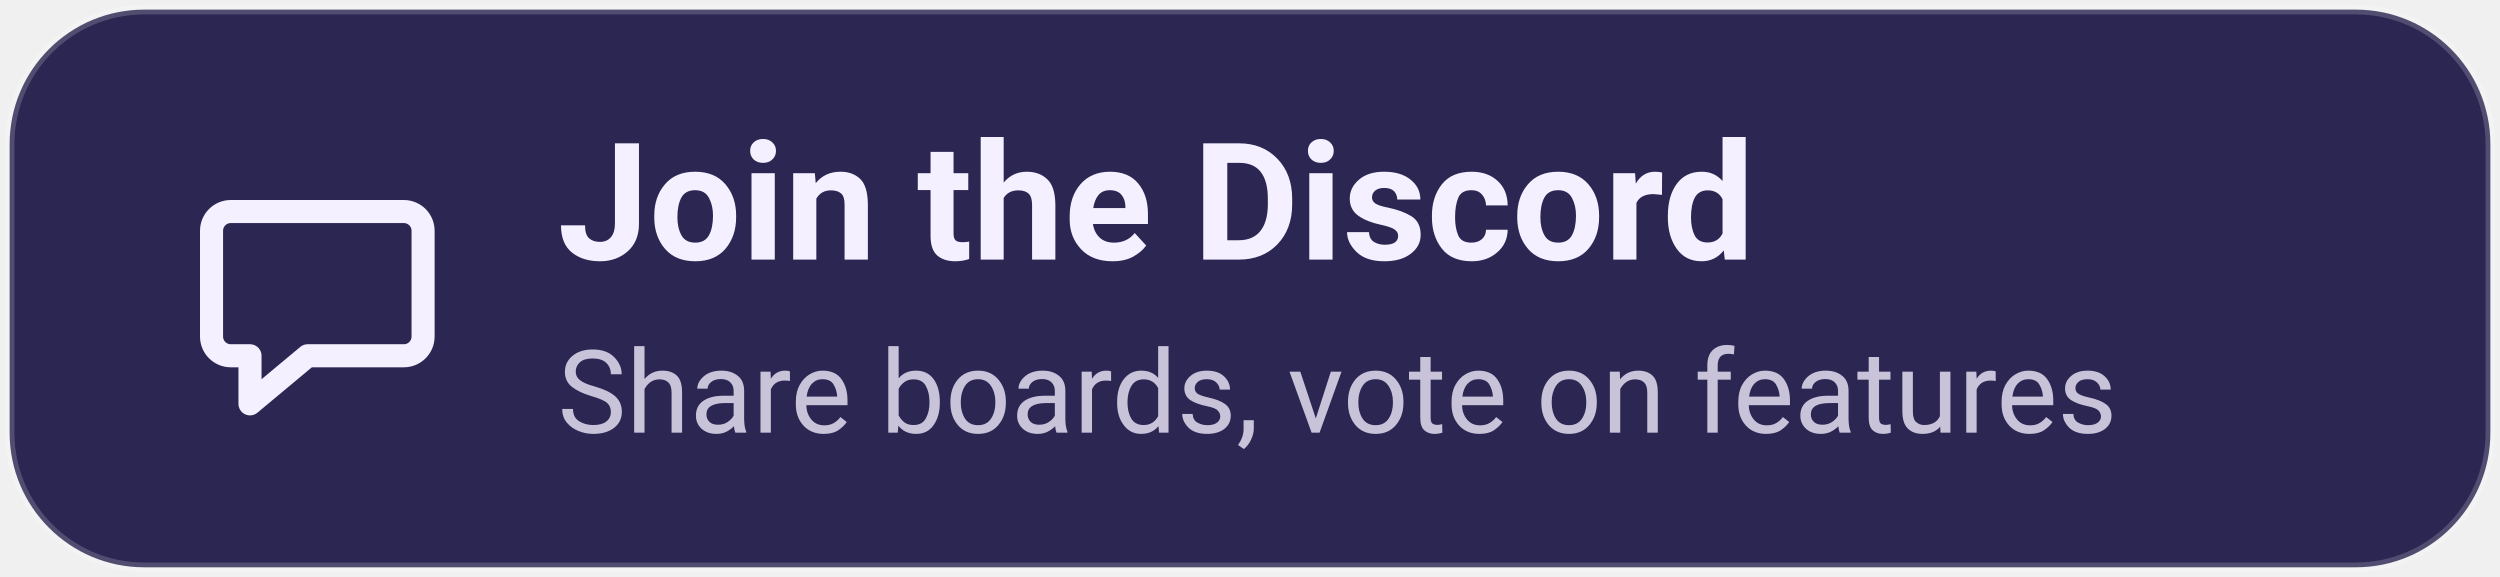
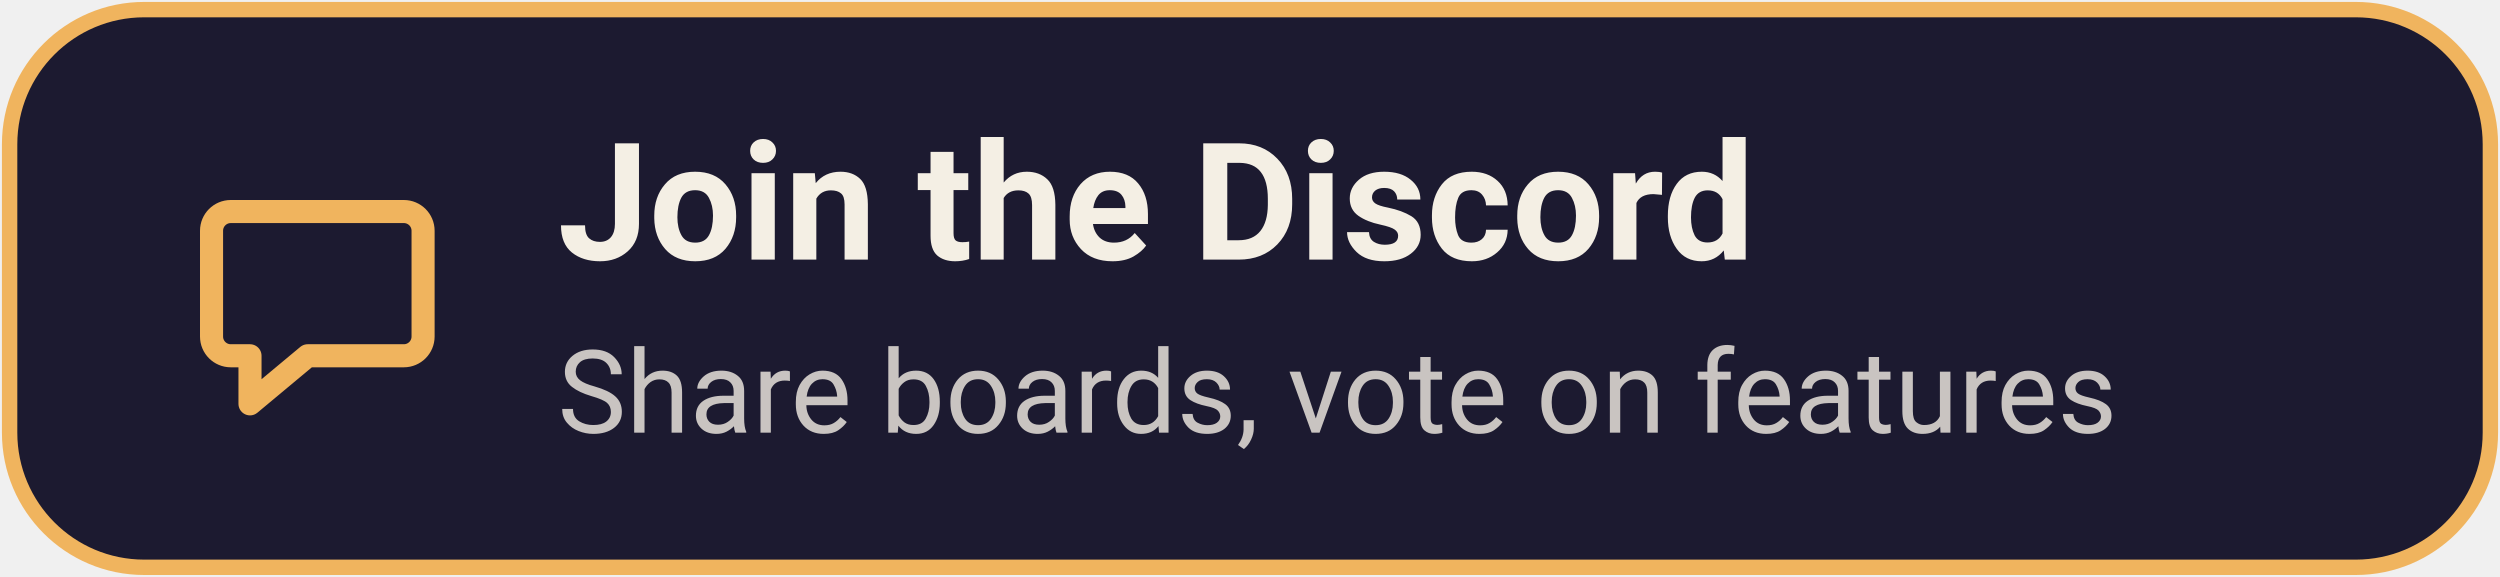
<svg xmlns="http://www.w3.org/2000/svg" viewBox="0 0 260 60" width="260" height="60" role="img" aria-label="Join the Discord">
-   <rect x="1" y="1" width="258" height="58" rx="14" fill="#2b2652" />
-   <rect x="1" y="1" width="258" height="58" rx="14" fill="none" stroke="#ffffff" stroke-opacity="0.18" />
-   <g transform="translate(20,17)" fill="none" stroke="#f4f0ff" stroke-width="2.4" stroke-linecap="round" stroke-linejoin="round">
+   <rect x="1" y="1" width="258" height="58" rx="14" fill="#1c1a30" stroke="#f0b45e" stroke-width="1.6" />
+   <g transform="translate(20,17)" fill="none" stroke="#f0b45e" stroke-width="2.4" stroke-linecap="round" stroke-linejoin="round">
    <path d="M4 5h18a2 2 0 0 1 2 2v11a2 2 0 0 1-2 2H12l-6 5v-5H4a2 2 0 0 1-2-2V7a2 2 0 0 1 2-2z" />
  </g>
-   <text x="58" y="27" font-family="-apple-system,'Segoe UI',Roboto,Helvetica,Arial,sans-serif" font-size="17" font-weight="700" fill="#f4f0ff">Join the Discord</text>
-   <text x="58" y="45" font-family="-apple-system,'Segoe UI',Roboto,Helvetica,Arial,sans-serif" font-size="12" fill="#f4f0ff" fill-opacity="0.78">Share boards, vote on features</text>
+   <text x="58" y="27" font-family="-apple-system,'Segoe UI',Roboto,Helvetica,Arial,sans-serif" font-size="17" font-weight="700" fill="#f4efe4">Join the Discord</text>
+   <text x="58" y="45" font-family="-apple-system,'Segoe UI',Roboto,Helvetica,Arial,sans-serif" font-size="12" fill="#f4efe4" fill-opacity="0.8">Share boards, vote on features</text>
</svg>
